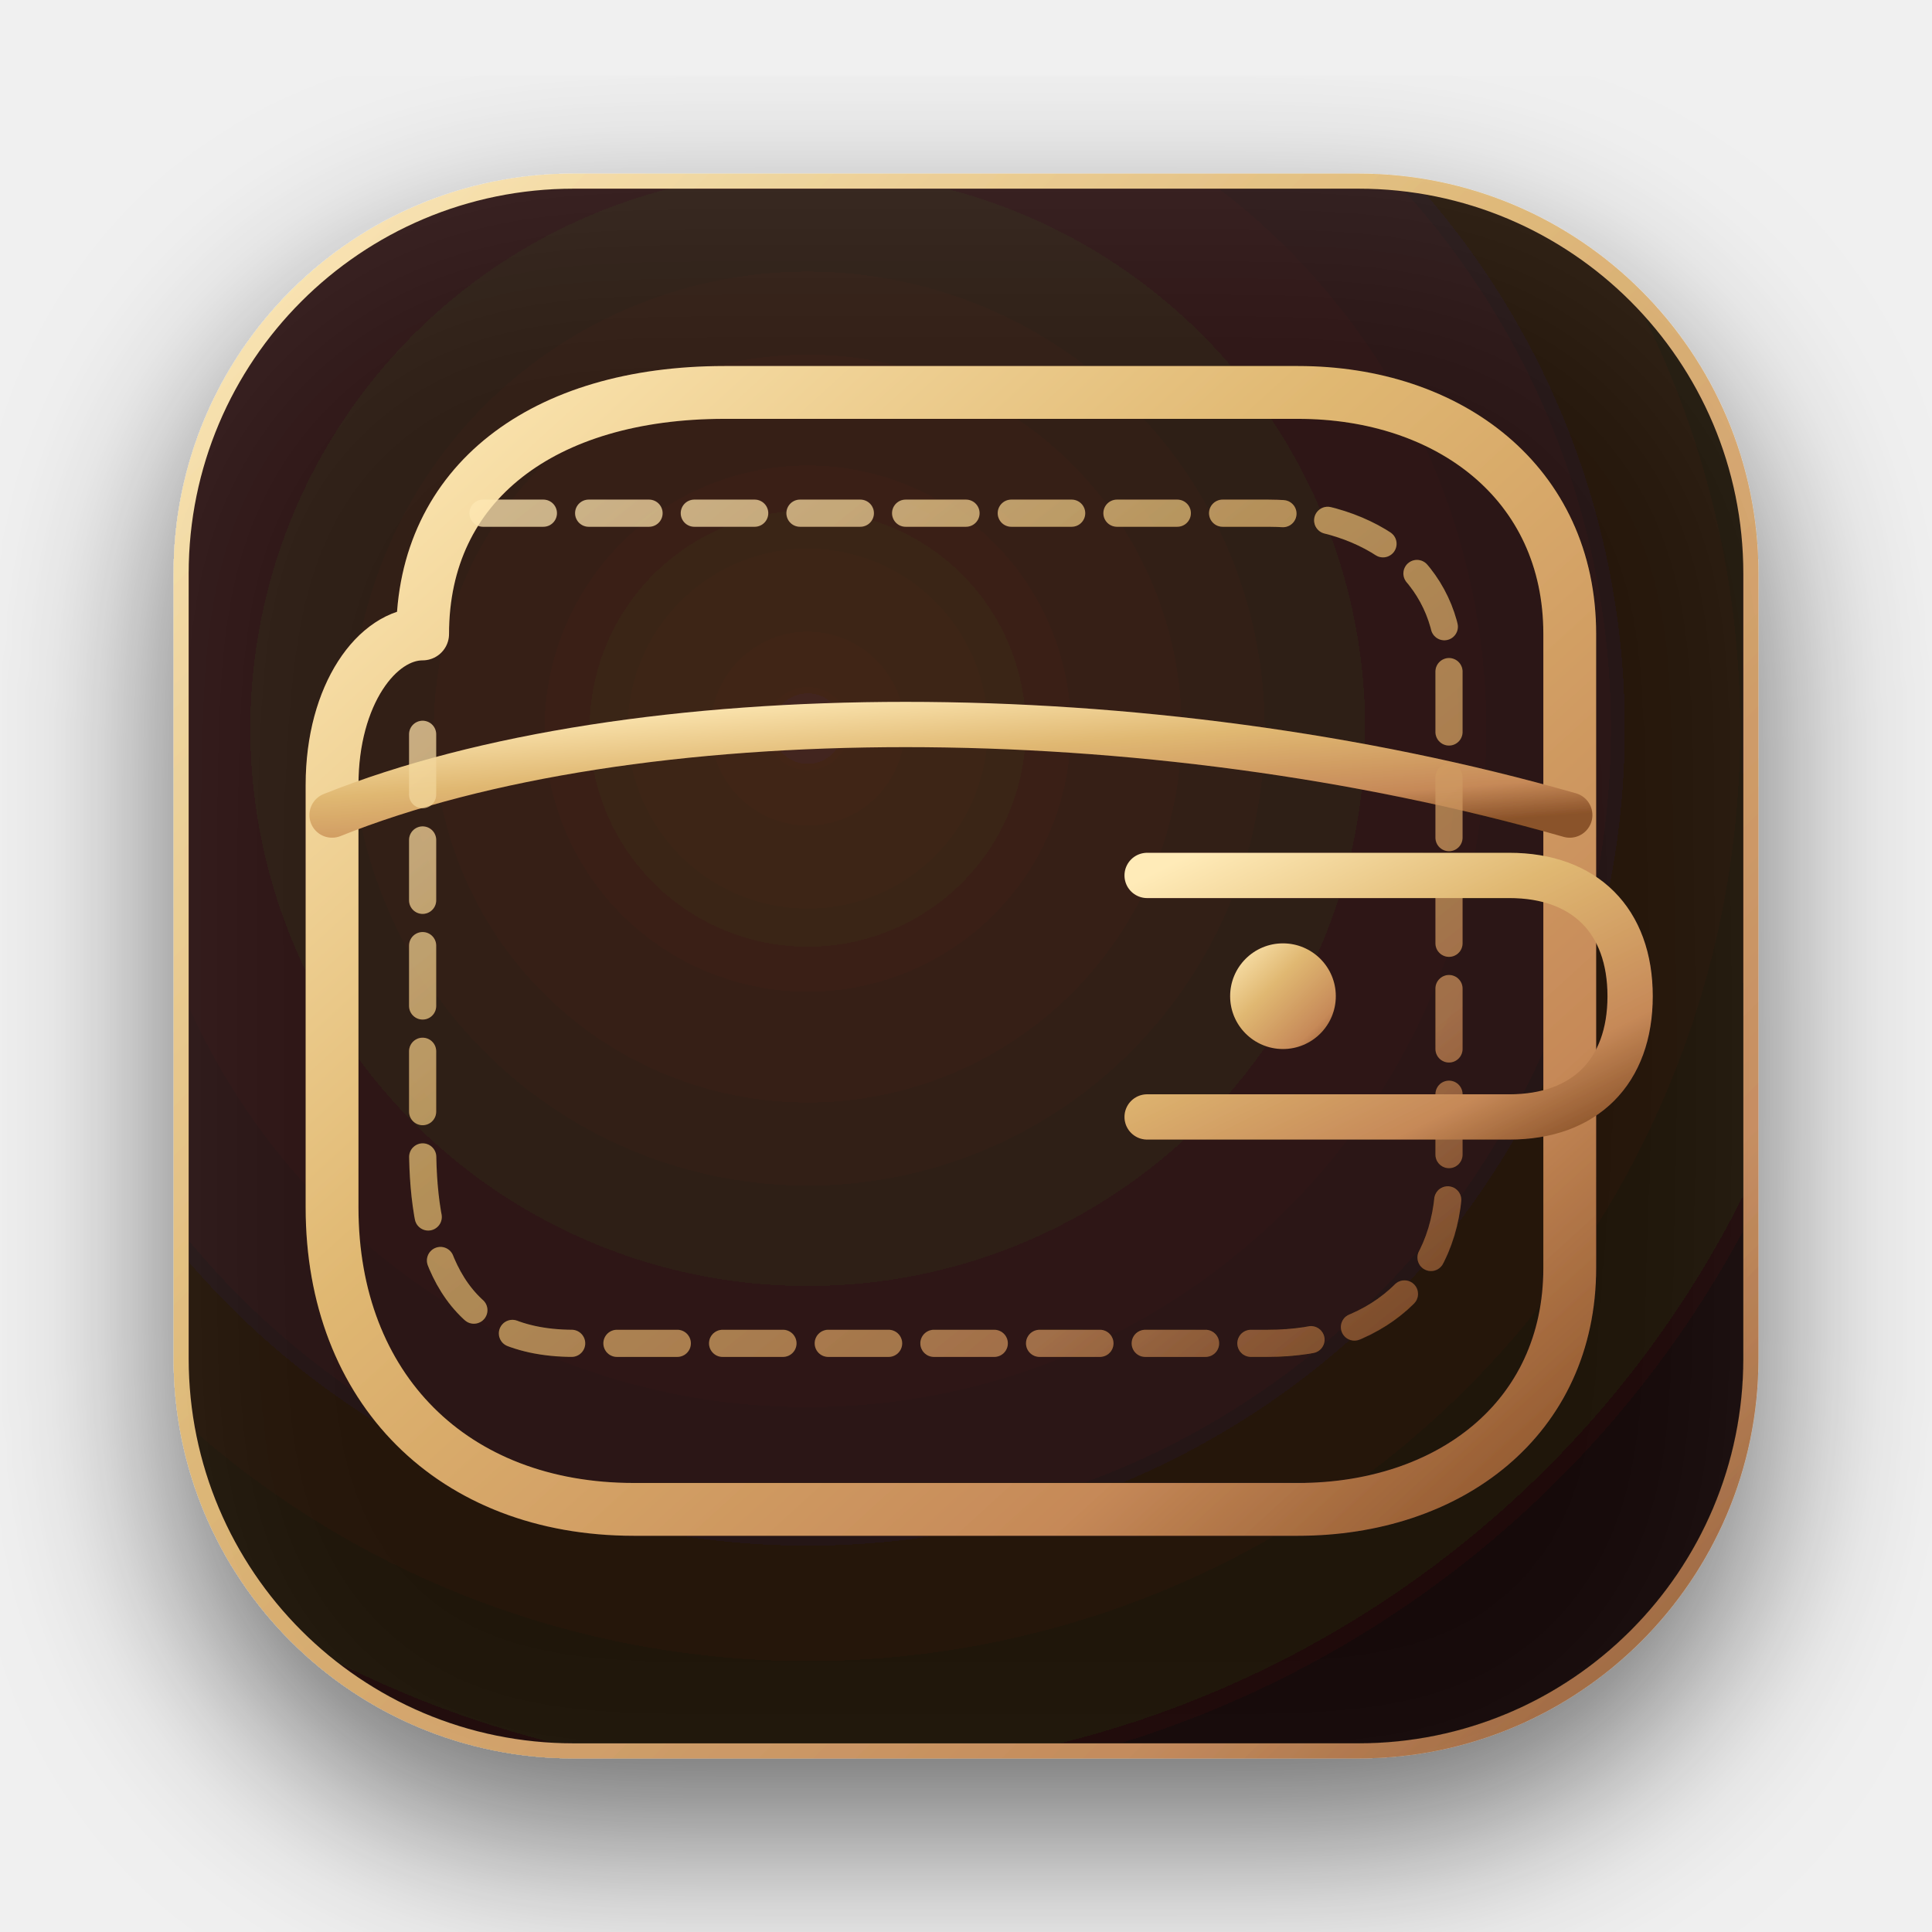
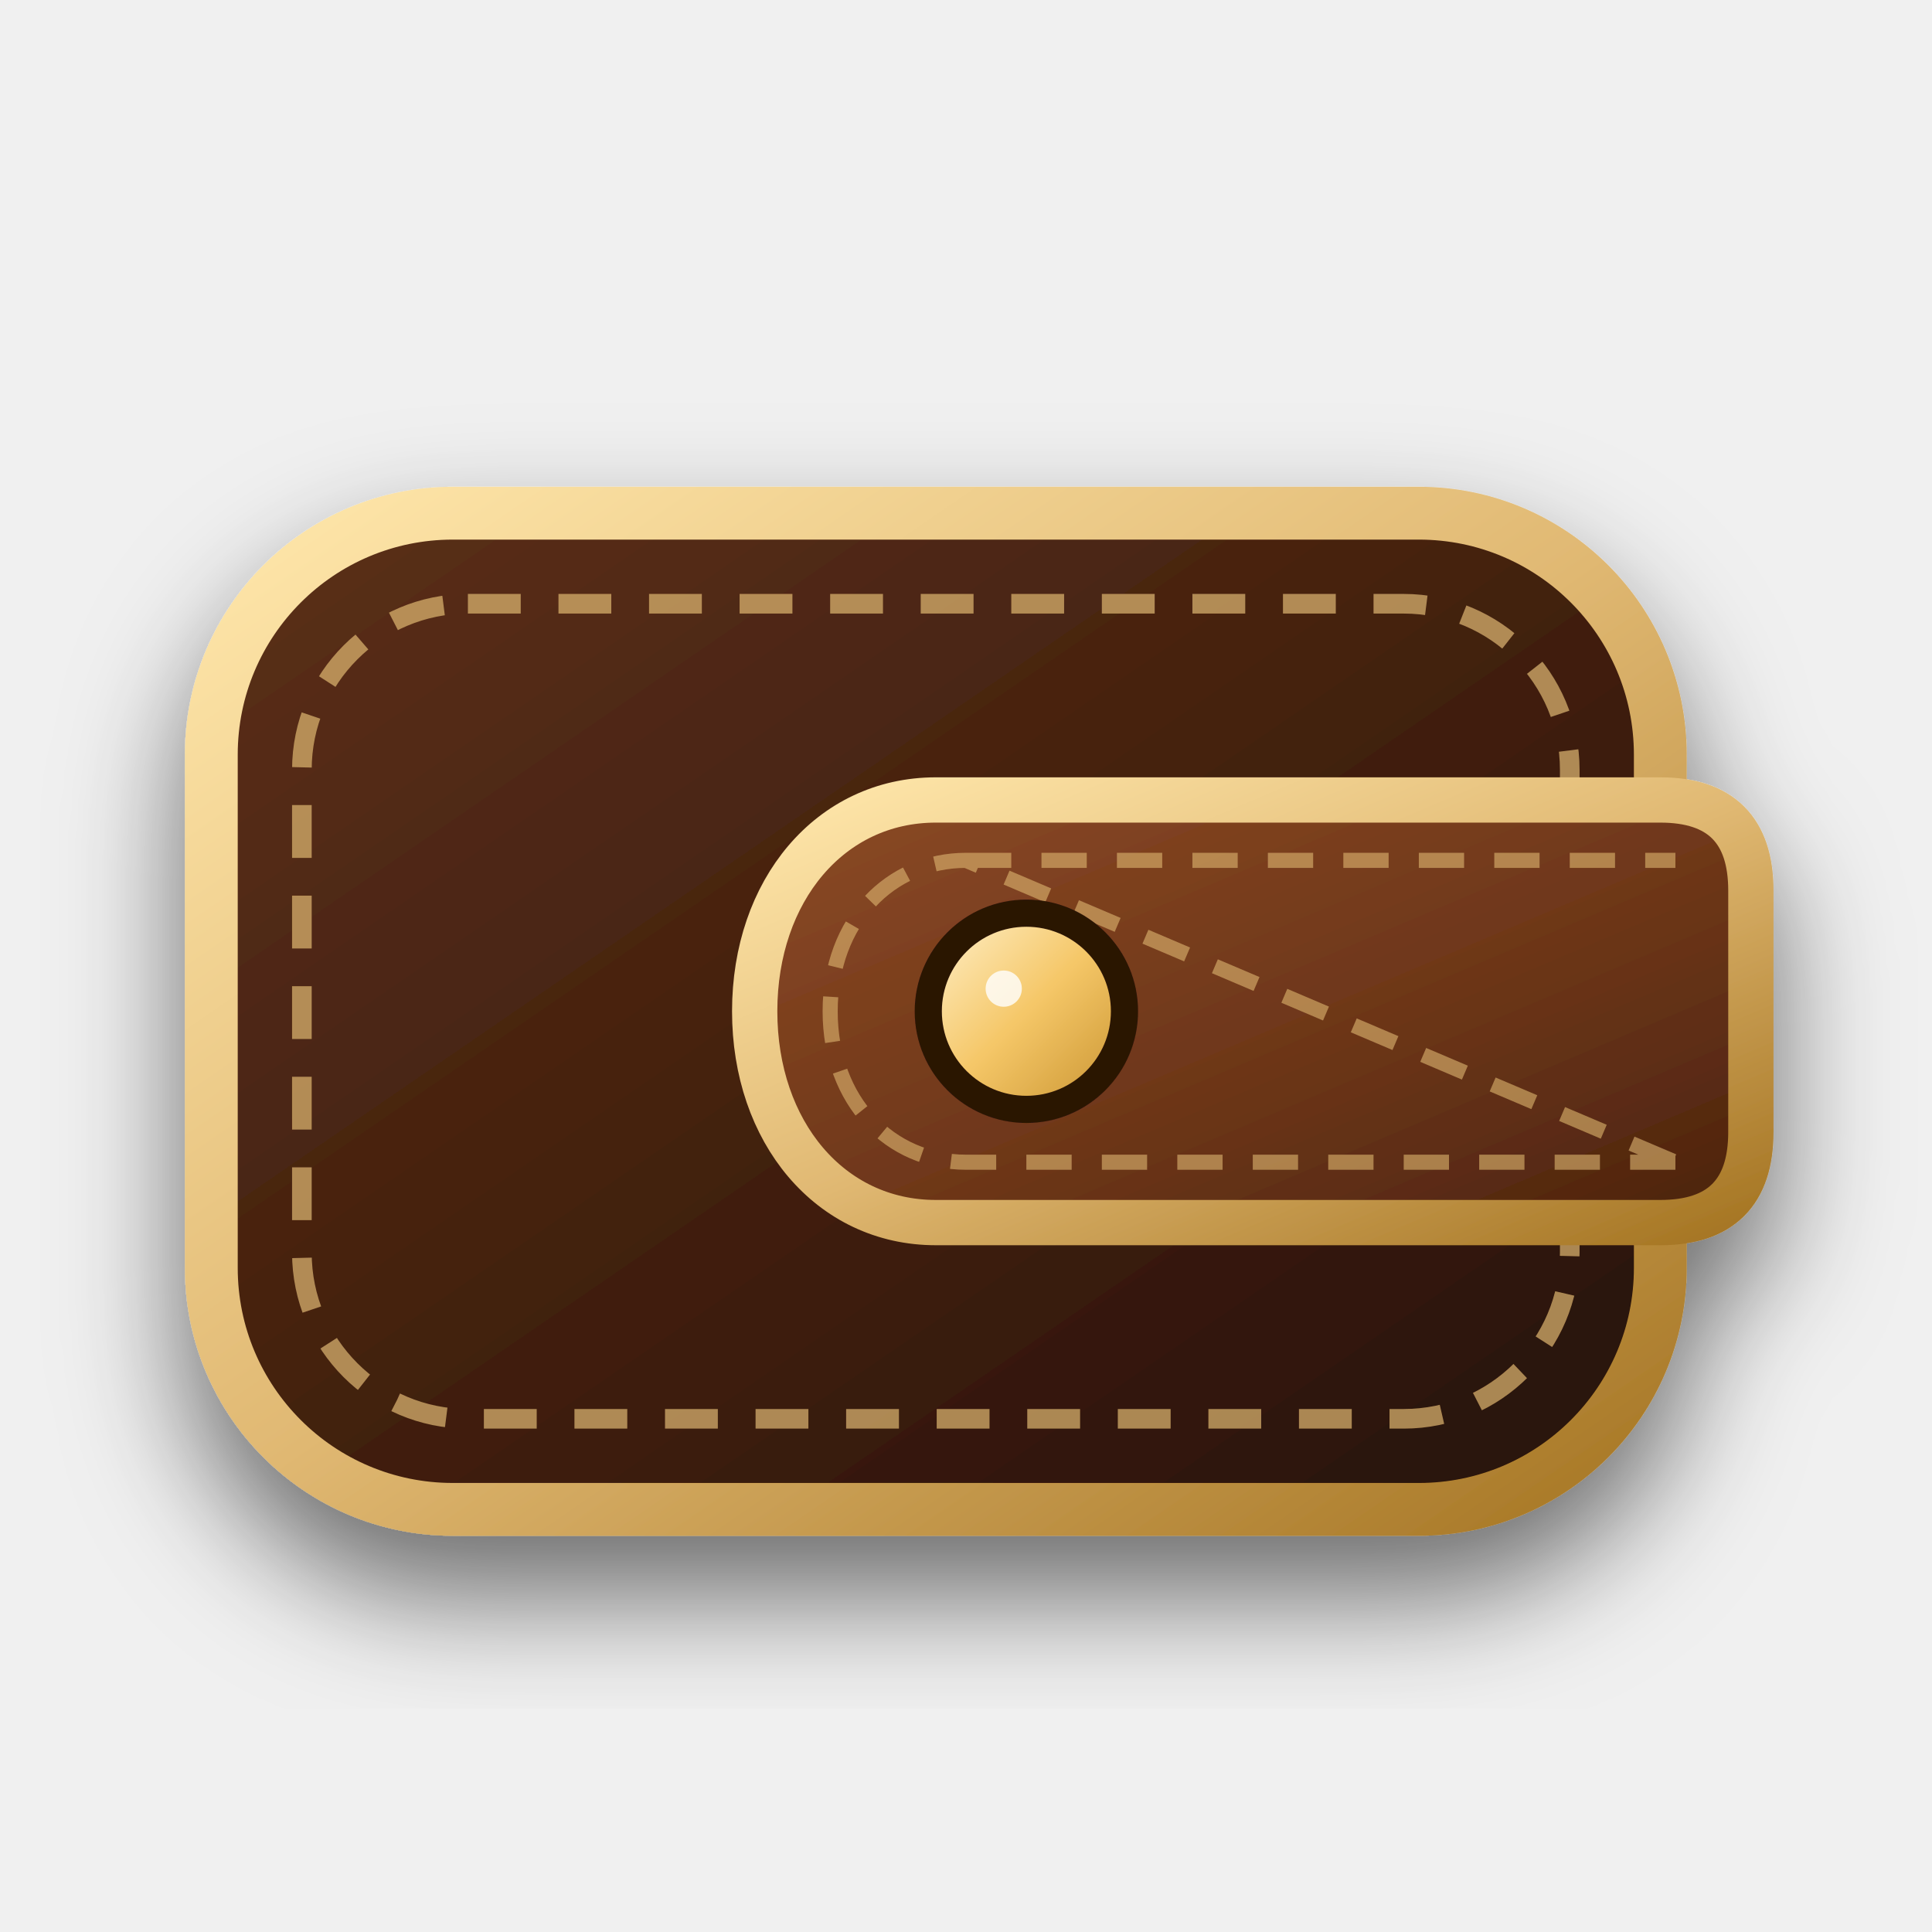
<svg xmlns="http://www.w3.org/2000/svg" viewBox="0 0 128 128" fill="none">
  <defs>
-     <linearGradient id="lineGold" x1="0%" y1="0%" x2="100%" y2="100%">
-       <stop offset="0%" stop-color="#FFEBB8" />
-       <stop offset="40%" stop-color="#E0B872" />
-       <stop offset="80%" stop-color="#C68958" />
-       <stop offset="100%" stop-color="#8A5229" />
+     <linearGradient id="walletBodyGrad" x1="0%" y1="0%" x2="100%" y2="100%">
+       <stop offset="0%" stop-color="#5C3018" />
+       <stop offset="60%" stop-color="#3D1D0D" />
+       <stop offset="100%" stop-color="#240F06" />
    </linearGradient>
-     <radialGradient id="lineBg" cx="40%" cy="35%" r="70%">
-       <stop offset="0%" stop-color="#3D1D12" />
-       <stop offset="70%" stop-color="#210D07" />
-       <stop offset="100%" stop-color="#0F0503" />
-     </radialGradient>
-     <filter id="lineGlow" x="-20%" y="-20%" width="140%" height="140%">
-       <feDropShadow dx="0" dy="3" stdDeviation="3" flood-color="#E0B872" flood-opacity="0.3" />
-       <feDropShadow dx="0" dy="5" stdDeviation="6" flood-color="#000000" flood-opacity="0.6" />
+     <linearGradient id="walletStrapGrad" x1="0%" y1="0%" x2="100%" y2="100%">
+       <stop offset="0%" stop-color="#8C4A25" />
+       <stop offset="60%" stop-color="#6B3518" />
+       <stop offset="100%" stop-color="#4A220D" />
+     </linearGradient>
+     <linearGradient id="goldOutline" x1="0%" y1="0%" x2="100%" y2="100%">
+       <stop offset="0%" stop-color="#FFE7AB" />
+       <stop offset="50%" stop-color="#E0B872" />
+       <stop offset="100%" stop-color="#A67624" />
+     </linearGradient>
+     <linearGradient id="goldButton" x1="0%" y1="0%" x2="100%" y2="100%">
+       <stop offset="0%" stop-color="#FFF2CE" />
+       <stop offset="50%" stop-color="#F5C768" />
+       <stop offset="100%" stop-color="#C7912E" />
+     </linearGradient>
+     <filter id="walletShadow" x="-20%" y="-20%" width="140%" height="140%">
+       <feDropShadow dx="0" dy="4" stdDeviation="4" flood-color="#000000" flood-opacity="0.55" />
    </filter>
  </defs>
-   <g filter="url(#lineGlow)">
-     <rect x="12" y="12" width="104" height="104" rx="26" fill="url(#lineBg)" stroke="url(#lineGold)" stroke-width="1" opacity="0.9" />
-     <path d="M 28 42 C 28 32 36 26 48 26 L 86 26 C 96 26 104 32 104 42 L 104 84 C 104 94 96 100 86 100 L 42 100 C 30 100 22 92 22 80 L 22 52 C 22 46 25 42 28 42 Z" stroke="url(#lineGold)" stroke-width="3.5" stroke-linecap="round" stroke-linejoin="round" />
-     <path d="M 22 54 C 42 46 76 46 104 54" stroke="url(#lineGold)" stroke-width="3" stroke-linecap="round" />
-     <path d="M 32 34 L 84 34 C 91 34 96 38 96 44 L 96 78 C 96 85 91 89 84 89 L 38 89 C 30 89 28 83 28 76 L 28 48" stroke="url(#lineGold)" stroke-width="1.8" stroke-dasharray="4 3" opacity="0.75" stroke-linecap="round" />
-     <path d="M 76 58 L 100 58 C 105 58 108 61 108 66 C 108 71 105 74 100 74 L 76 74" stroke="url(#lineGold)" stroke-width="3" stroke-linecap="round" stroke-linejoin="round" />
-     <circle cx="85" cy="66" r="3.5" fill="url(#lineGold)" />
+   <g filter="url(#walletShadow)">
+     <rect x="14" y="34" width="96" height="66" rx="16" fill="url(#walletBodyGrad)" stroke="url(#goldOutline)" stroke-width="3.5" />
+     <rect x="20" y="40" width="84" height="54" rx="11" fill="none" stroke="#E0B872" stroke-width="1.3" stroke-dasharray="3.5 2.5" opacity="0.7" />
+     <path d="M 62 53 L 110 53 C 114 53 116 55 116 59 L 116 75 C 116 79 114 81 110 81 L 62 81 C 55 81 50 75 50 67 C 50 59 55 53 62 53 Z" fill="url(#walletStrapGrad)" stroke="url(#goldOutline)" stroke-width="3" stroke-linejoin="round" />
+     <path d="M 64 57 L 111 57 M 111 77 L 64 77 C 59 77 55 73 55 67 C 55 61 59 57 64 57 Z" fill="none" stroke="#E0B872" stroke-width="1" stroke-dasharray="3 2" opacity="0.6" />
+     <circle cx="68" cy="67" r="6.5" fill="url(#goldButton)" stroke="#2B1306" stroke-width="1.8" />
+     <circle cx="66.5" cy="65.5" r="1.2" fill="#FFFFFF" opacity="0.8" />
  </g>
</svg>
